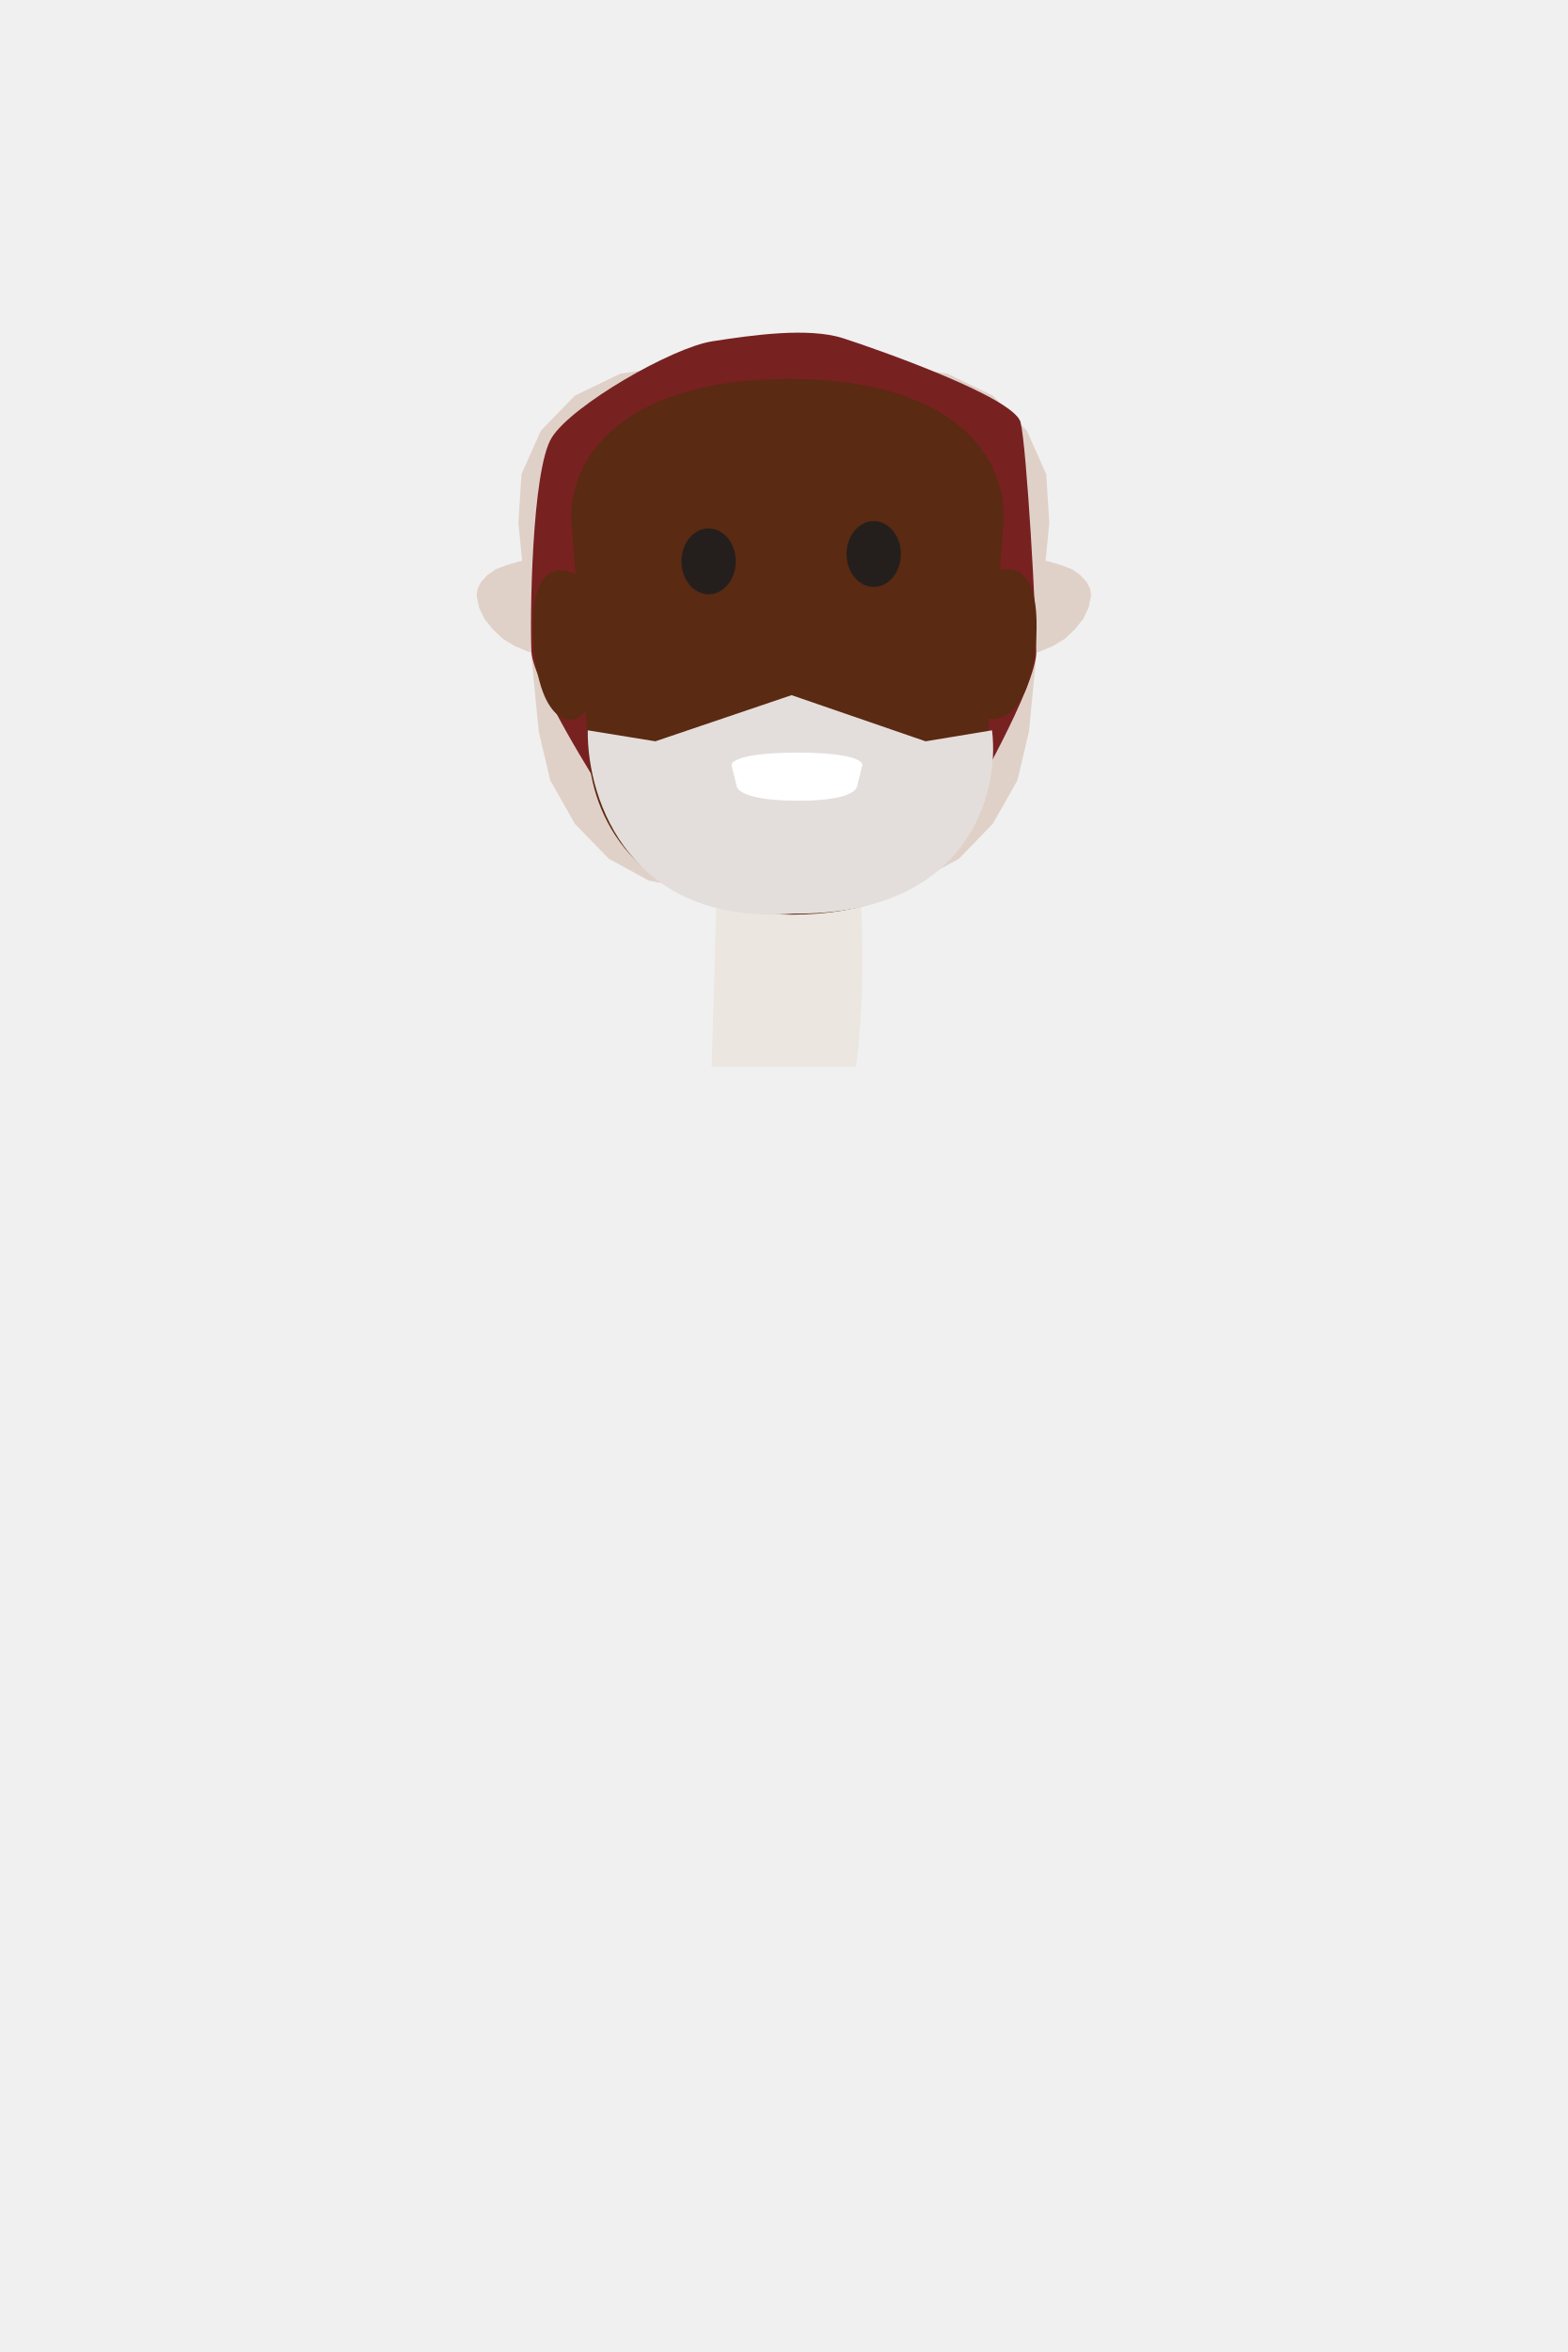
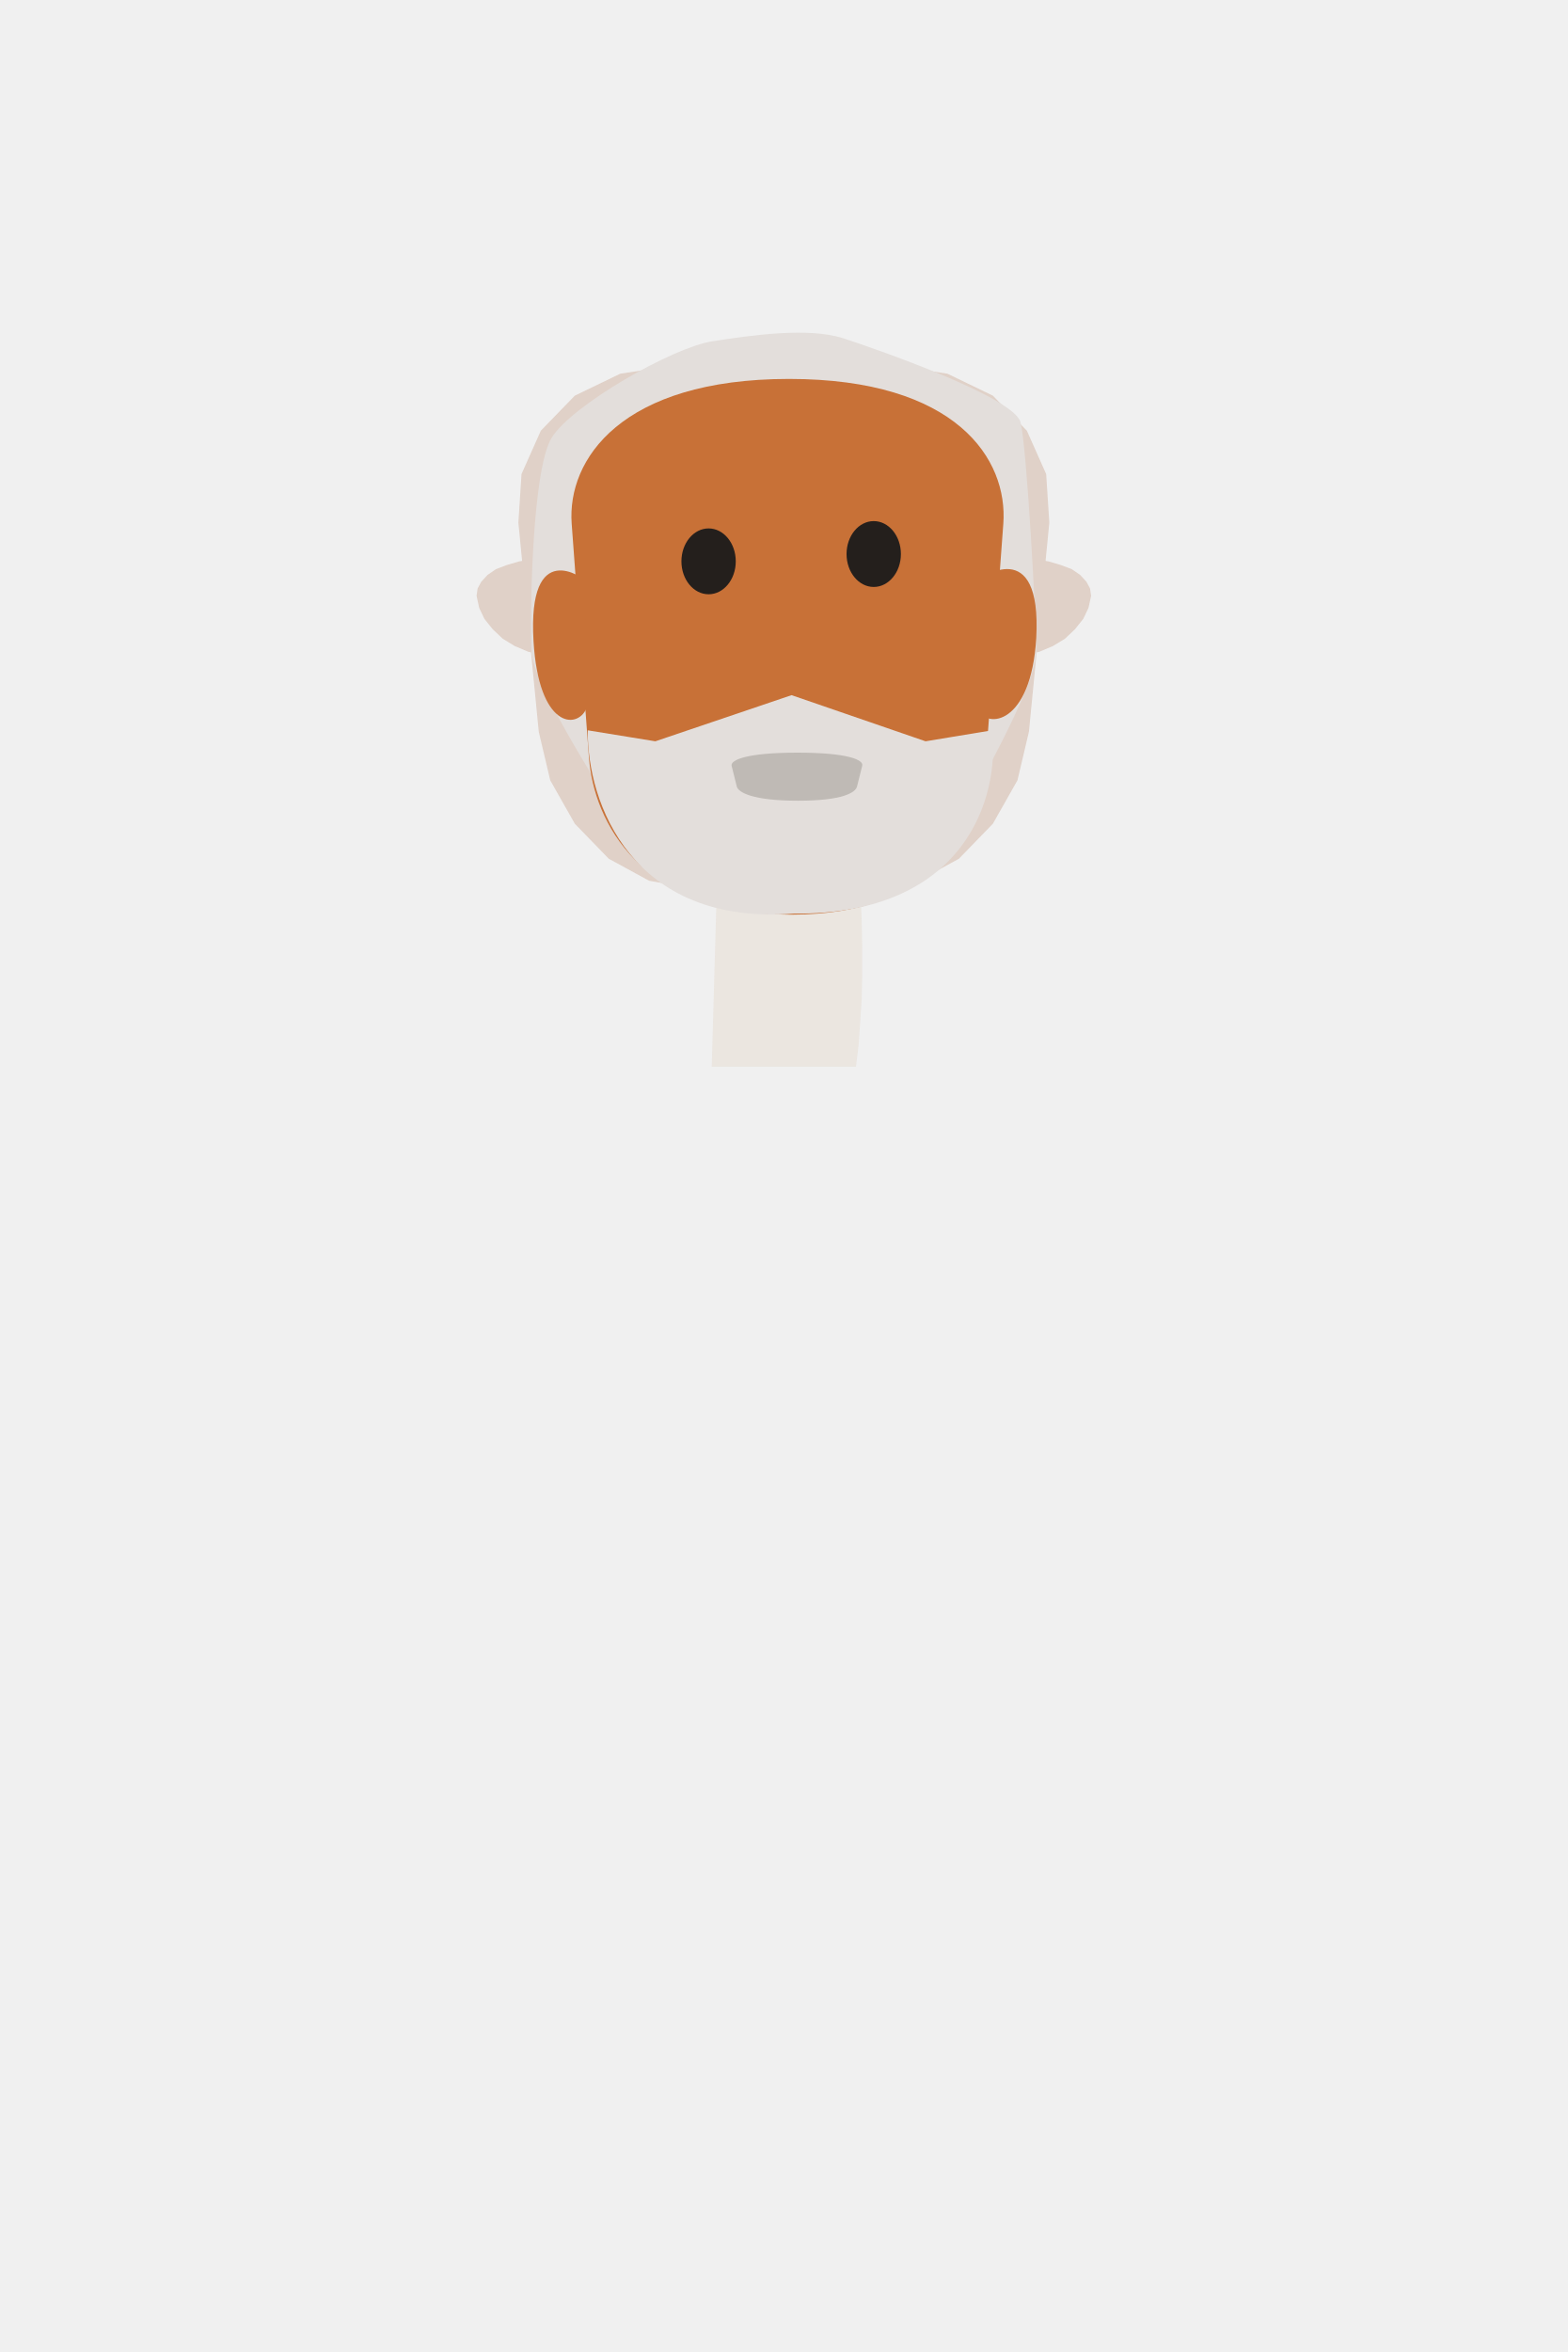
<svg xmlns="http://www.w3.org/2000/svg" width="600" height="900" viewBox="-1.5 -1.2 3 4.5" version="1.1" id="svg9813">
  <defs id="defs9817" />
  <g id="guide" opacity="0.7">
    <path d="M-0.138 0.841L-0.12 0.21L0.12 0.21L0.128 0.274L0.134 0.336L0.14 0.396L0.144 0.454L0.147 0.51L0.149 0.563L0.15 0.615L0.15 0.664L0.149 0.712L0.146 0.757L0.143 0.8L0.138 0.841Z" fill="#e8e1d9" id="path9791" />
    <path d="M-0.451 -0.131L-0.479 -0.13L-0.506 -0.126L-0.53 -0.119L-0.551 -0.111L-0.567 -0.1L-0.579 -0.087L-0.586 -0.074L-0.588 -0.06L-0.583 -0.037L-0.573 -0.016L-0.557 0.004L-0.538 0.022L-0.515 0.036L-0.489 0.047L-0.461 0.053L-0.433 0.055Z" fill="#d9c3b6" id="path9793" />
    <path d="M0.451 -0.131L0.479 -0.13L0.506 -0.126L0.53 -0.119L0.551 -0.111L0.567 -0.1L0.579 -0.087L0.586 -0.074L0.588 -0.06L0.583 -0.037L0.573 -0.016L0.557 0.004L0.538 0.022L0.515 0.036L0.489 0.047L0.461 0.053L0.433 0.055Z" fill="#d9c3b6" id="path9795" />
    <path d="M0.215 -0.5L0.313 -0.485L0.4 -0.443L0.465 -0.376L0.502 -0.293L0.508 -0.2L0.469 0.2L0.447 0.293L0.4 0.376L0.335 0.443L0.258 0.485L0.176 0.5L-0.176 0.5L-0.258 0.485L-0.335 0.443L-0.4 0.376L-0.447 0.293L-0.469 0.2L-0.508 -0.2L-0.502 -0.293L-0.465 -0.376L-0.4 -0.443L-0.313 -0.485L-0.215 -0.5Z" fill="#d9c3b6" id="path9797" />
    <path d="M-0.115 -0.12L-0.125 -0.083L-0.152 -0.055L-0.19 -0.045L-0.227 -0.055L-0.255 -0.083L-0.265 -0.12L-0.255 -0.158L-0.228 -0.185L-0.19 -0.195L-0.152 -0.185L-0.125 -0.158Z" fill="#ffffff" id="path9799" />
    <path d="M0.265 -0.12L0.255 -0.083L0.228 -0.055L0.19 -0.045L0.153 -0.055L0.125 -0.083L0.115 -0.12L0.125 -0.158L0.152 -0.185L0.19 -0.195L0.228 -0.185L0.255 -0.158Z" fill="#ffffff" id="path9801" />
    <path d="M-0.152 0.2L0.152 0.2L0.152 0.35L-0.152 0.35Z" fill="#ffffff" id="path9803" />
    <path d="M-0.08 0H0.08M0 -0.08V0.08" stroke="#b04040" stroke-width="0.01" fill="none" id="path9805" />
  </g>
  <g id="back" />
  <g id="head">
-     <path style="fill:#782121;fill-opacity:1;stroke-width:0.015" d="m -0.351,0.309 c 0,0 -0.129,-0.202 -0.132,-0.262 -0.003,-0.059 0,-0.348 0.039,-0.41 0.039,-0.062 0.23,-0.172 0.307,-0.184 0.077,-0.012 0.184,-0.027 0.25,-0.006 0.065,0.021 0.328,0.113 0.34,0.161 0.012,0.048 0.03,0.375 0.03,0.44 0,0.065 -0.129,0.288 -0.129,0.288" id="path1647-16" />
-     <path id="rect480-1-9" style="fill:#5a2a12;stroke-width:0.015;fill-opacity:1" d="m 0.014,0.55 c 0.288,0 0.364,-0.177 0.373,-0.301 l 0.033,-0.447 c 0.009,-0.123 -0.089,-0.277 -0.41,-0.277 -0.321,0 -0.425,0.154 -0.416,0.277 l 0.033,0.447 c 0.009,0.123 0.099,0.301 0.387,0.301 z" />
+     <path style="fill:#e3dedb;fill-opacity:1;stroke-width:0.015" d="m -0.351,0.309 c 0,0 -0.129,-0.202 -0.132,-0.262 -0.003,-0.059 0,-0.348 0.039,-0.41 0.039,-0.062 0.23,-0.172 0.307,-0.184 0.077,-0.012 0.184,-0.027 0.25,-0.006 0.065,0.021 0.328,0.113 0.34,0.161 0.012,0.048 0.03,0.375 0.03,0.44 0,0.065 -0.129,0.288 -0.129,0.288" id="path1647-16" />
+     <path id="rect480-1-9" style="fill:#c87137;stroke-width:0.015;fill-opacity:1" d="m 0.014,0.55 c 0.288,0 0.364,-0.177 0.373,-0.301 l 0.033,-0.447 c 0.009,-0.123 -0.089,-0.277 -0.41,-0.277 -0.321,0 -0.425,0.154 -0.416,0.277 l 0.033,0.447 c 0.009,0.123 0.099,0.301 0.387,0.301 z" />
    <ellipse style="fill:#241f1c;stroke-width:0.015" id="path639-8-6" cx="-0.144" cy="-0.126" rx="0.052" ry="0.063" />
    <ellipse style="fill:#241f1c;stroke-width:0.015" id="path639-4-0-5" cx="0.172" cy="-0.14" rx="0.052" ry="0.063" />
-     <path style="fill:#5a2a12;fill-opacity:1;stroke-width:0.015" d="m 0.37,0.156 0.003,-0.246 c 5.574e-4,-0.002 0.121,-0.091 0.11,0.111 -0.01,0.166 -0.095,0.175 -0.113,0.135 z" id="path855-2-4-2-69" />
+     <path style="fill:#c87137;fill-opacity:1;stroke-width:0.015" d="m 0.37,0.156 0.003,-0.246 c 5.574e-4,-0.002 0.121,-0.091 0.11,0.111 -0.01,0.166 -0.095,0.175 -0.113,0.135 z" id="path855-2-4-2-69" />
    <path id="rect480-1-4-4" style="fill:#e3dedb;fill-opacity:1;stroke-width:0.794" d="m -305.17,169.358 c 17.44,0.176 20.887,-11.91 20.073,-18.557 l -6.732,1.112 -13.571,-4.672 -13.793,4.672 -6.845,-1.112 c -0.075,7.321 4.459,19.817 20.867,18.557 z" transform="matrix(0.01889764,0,0,0.01889764,5.78609,-2.652497)" />
-     <path style="fill:#5a2a12;fill-opacity:1;stroke-width:0.015" d="m -0.378,0.156 -0.003,-0.246 c -5.575e-4,-0.002 -0.11,-0.085 -0.098,0.117 0.01,0.166 0.083,0.169 0.101,0.129 z" id="path855-2-4-2-8-2" />
+     <path style="fill:#c87137;fill-opacity:1;stroke-width:0.015" d="m -0.378,0.156 -0.003,-0.246 c -5.575e-4,-0.002 -0.11,-0.085 -0.098,0.117 0.01,0.166 0.083,0.169 0.101,0.129 z" id="path855-2-4-2-8-2" />
  </g>
  <g id="mouth-1">
-     <path id="rect480-1-8-3-8" style="fill:#ffffff;fill-opacity:1;stroke-width:0.015" d="m 0.027,0.332 c 0.087,0 0.11,-0.016 0.113,-0.027 l 0.01,-0.04 c 0.003,-0.011 -0.027,-0.025 -0.124,-0.025 -0.097,0 -0.128,0.014 -0.126,0.025 l 0.01,0.04 c 0.003,0.011 0.03,0.027 0.117,0.027 z" />
+     <path id="rect480-1-8-3-8" style="fill:#bfbab5;fill-opacity:1;stroke-width:0.015" d="m 0.027,0.332 c 0.087,0 0.11,-0.016 0.113,-0.027 l 0.01,-0.04 c 0.003,-0.011 -0.027,-0.025 -0.124,-0.025 -0.097,0 -0.128,0.014 -0.126,0.025 l 0.01,0.04 c 0.003,0.011 0.03,0.027 0.117,0.027 z" />
  </g>
  <g id="mouth-2" style="display:none">
-     <path id="rect480-1-8-3-5" style="fill:#ffffff;fill-opacity:1;stroke-width:0.015" d="m 0.023,0.329 c 0.107,0 0.135,-0.019 0.138,-0.033 l 0.012,-0.049 c 0.003,-0.013 -0.033,-0.03 -0.152,-0.03 -0.119,0 -0.158,0.017 -0.154,0.03 l 0.012,0.049 c 0.003,0.013 0.037,0.033 0.144,0.033 z" />
+     <path id="rect480-1-8-3-5" style="fill:#bfbab5;fill-opacity:1;stroke-width:0.015" d="m 0.023,0.329 c 0.107,0 0.135,-0.019 0.138,-0.033 l 0.012,-0.049 c 0.003,-0.013 -0.033,-0.03 -0.152,-0.03 -0.119,0 -0.158,0.017 -0.154,0.03 l 0.012,0.049 c 0.003,0.013 0.037,0.033 0.144,0.033 z" />
  </g>
  <g id="mouth-3" style="display:none">
-     <path id="rect480-1-8-3" style="fill:#ffffff;fill-opacity:1;stroke-width:0.015" d="m 0.016,0.433 c 0.107,0 0.135,-0.057 0.138,-0.097 l 0.012,-0.144 c 0.003,-0.04 -0.033,-0.089 -0.152,-0.089 -0.119,0 -0.158,0.05 -0.154,0.089 l 0.012,0.144 c 0.003,0.04 0.037,0.097 0.144,0.097 z" />
+     <path id="rect480-1-8-3" style="fill:#bfbab5;fill-opacity:1;stroke-width:0.015" d="m 0.016,0.433 c 0.107,0 0.135,-0.057 0.138,-0.097 l 0.012,-0.144 c 0.003,-0.04 -0.033,-0.089 -0.152,-0.089 -0.119,0 -0.158,0.05 -0.154,0.089 l 0.012,0.144 c 0.003,0.04 0.037,0.097 0.144,0.097 z" />
  </g>
</svg>
